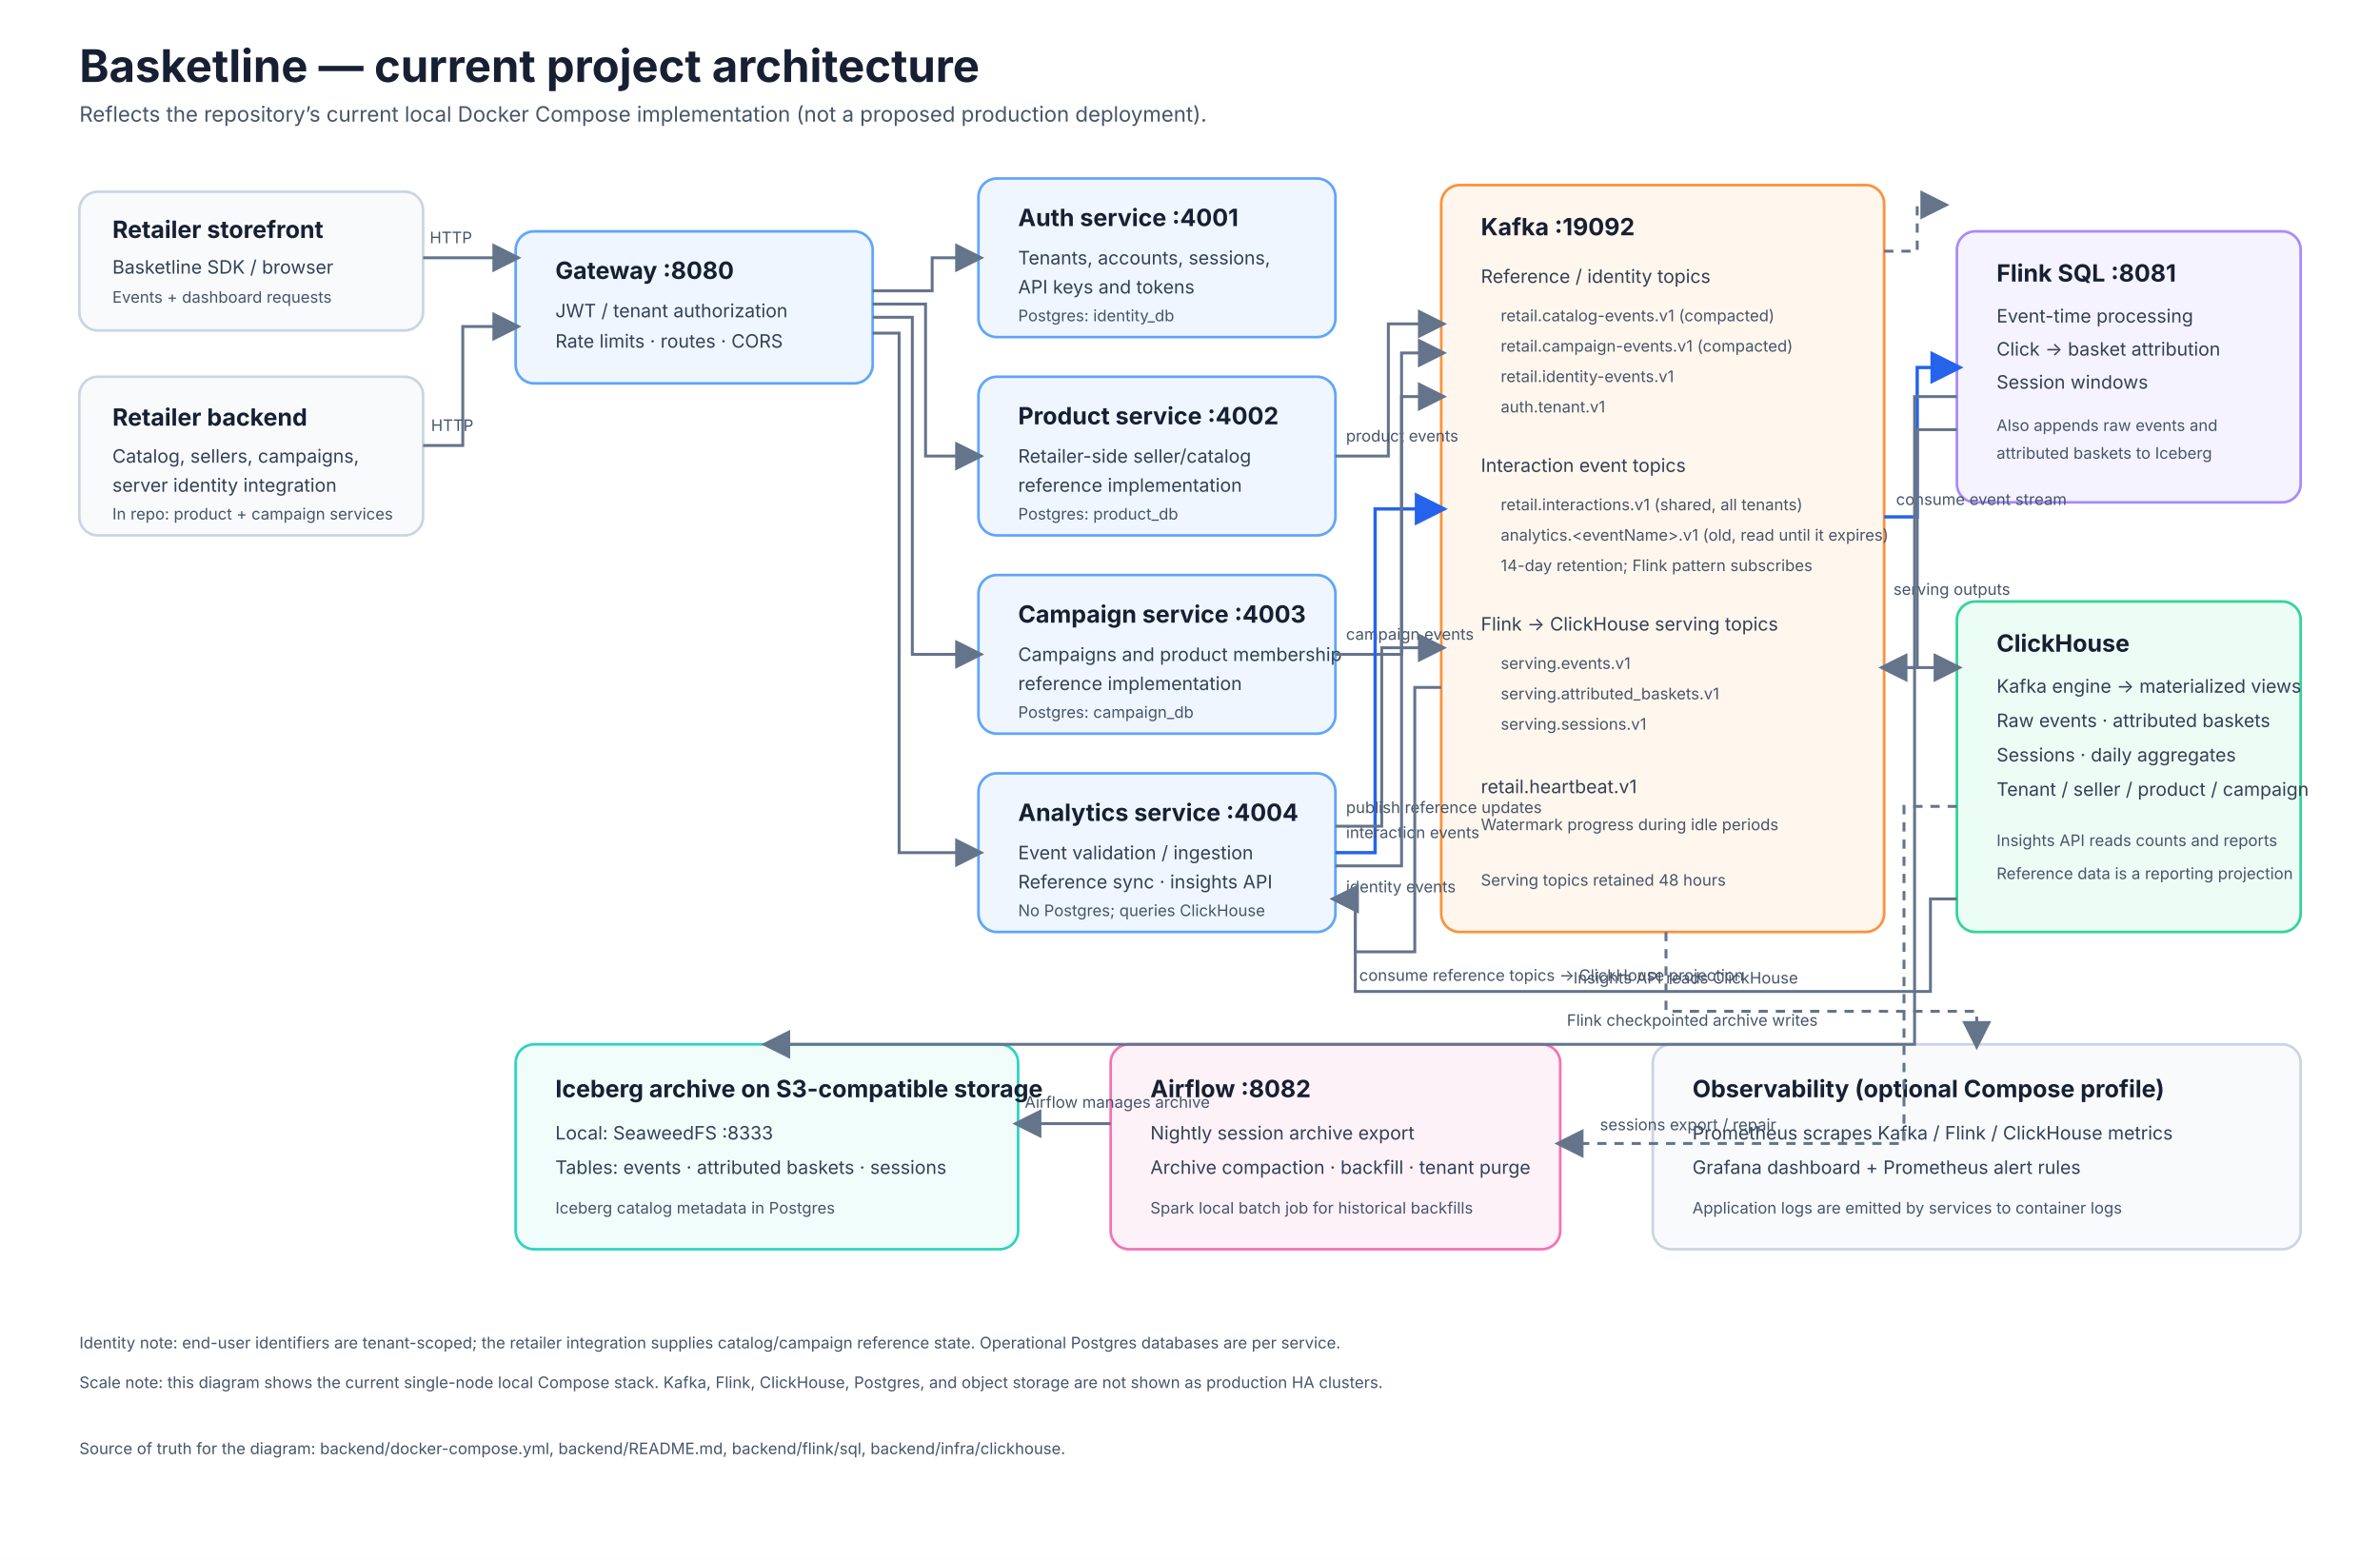
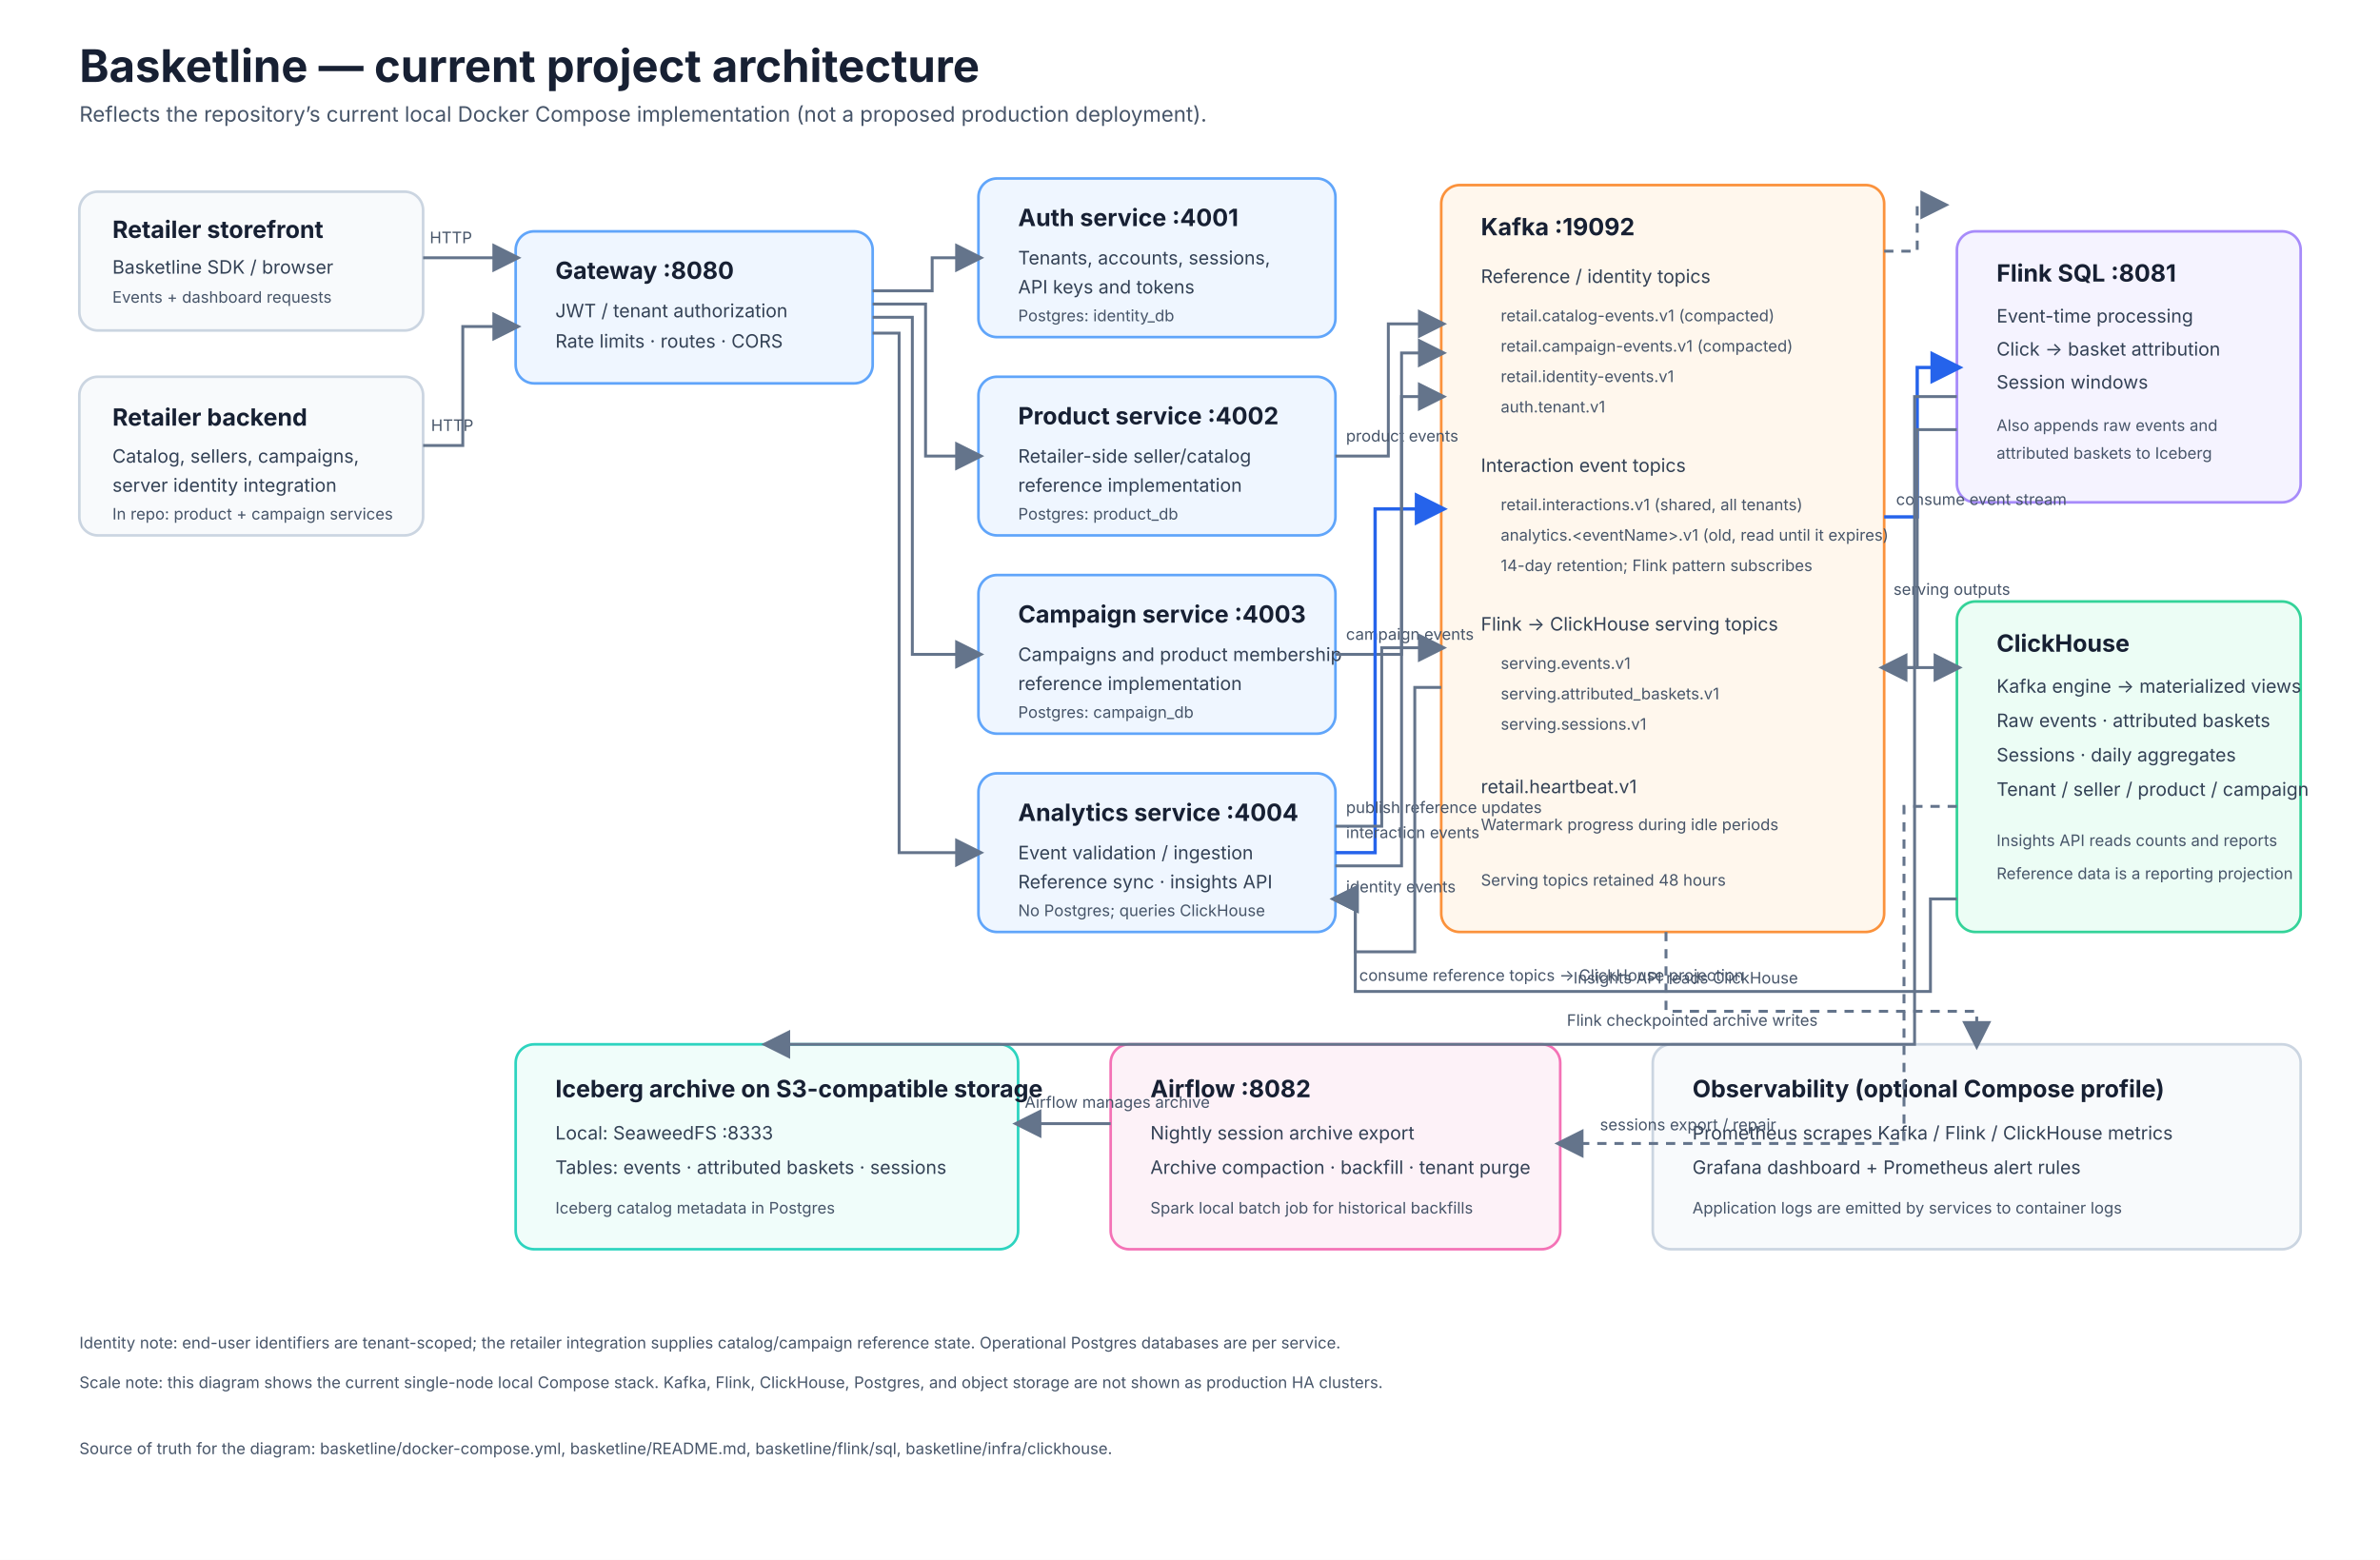
<svg xmlns="http://www.w3.org/2000/svg" width="1800" height="1180" viewBox="0 0 1800 1180" role="img" aria-labelledby="title desc">
  <defs>
    <marker id="arrow" markerWidth="10" markerHeight="10" refX="8" refY="5" orient="auto">
      <path d="M0,0 L10,5 L0,10 z" fill="#64748b" />
    </marker>
    <marker id="arrowBlue" markerWidth="10" markerHeight="10" refX="8" refY="5" orient="auto">
      <path d="M0,0 L10,5 L0,10 z" fill="#2563eb" />
    </marker>
    <style>
      text{font-family:Inter,-apple-system,BlinkMacSystemFont,"Segoe UI",sans-serif;fill:#172033}
      .title{font-size:34px;font-weight:750}.sub{font-size:16px;fill:#475569}
      .head{font-size:18px;font-weight:700}.body{font-size:14px;fill:#334155}.small{font-size:12px;fill:#475569}
      .box{rx:14;stroke-width:2}.infra{fill:#f8fafc;stroke:#cbd5e1}.svc{fill:#eff6ff;stroke:#60a5fa}.kafka{fill:#fff7ed;stroke:#fb923c}.proc{fill:#f5f3ff;stroke:#a78bfa}.db{fill:#ecfdf5;stroke:#34d399}.archive{fill:#f0fdfa;stroke:#2dd4bf}.ops{fill:#fdf2f8;stroke:#f472b6}
      .arrow{fill:none;stroke:#64748b;stroke-width:2.2;marker-end:url(#arrow)}.bluearrow{fill:none;stroke:#2563eb;stroke-width:2.5;marker-end:url(#arrowBlue)}
      .dashed{stroke-dasharray:7 6}
    </style>
  </defs>
  <rect width="1800" height="1180" fill="#ffffff" />
  <text x="60" y="62" class="title">Basketline — current project architecture</text>
  <text x="60" y="92" class="sub">Reflects the repository’s current local Docker Compose implementation (not a proposed production deployment).</text>
  <rect x="60" y="145" width="260" height="105" class="box infra" />
  <text x="85" y="180" class="head">Retailer storefront</text>
  <text x="85" y="207" class="body">Basketline SDK / browser</text>
  <text x="85" y="229" class="small">Events + dashboard requests</text>
  <rect x="60" y="285" width="260" height="120" class="box infra" />
  <text x="85" y="322" class="head">Retailer backend</text>
  <text x="85" y="350" class="body">Catalog, sellers, campaigns,</text>
  <text x="85" y="372" class="body">server identity integration</text>
  <text x="85" y="393" class="small">In repo: product + campaign services</text>
  <rect x="390" y="175" width="270" height="115" class="box svc" />
  <text x="420" y="211" class="head">Gateway :8080</text>
  <text x="420" y="240" class="body">JWT / tenant authorization</text>
  <text x="420" y="263" class="body">Rate limits · routes · CORS</text>
  <rect x="740" y="135" width="270" height="120" class="box svc" />
  <text x="770" y="171" class="head">Auth service :4001</text>
  <text x="770" y="200" class="body">Tenants, accounts, sessions,</text>
  <text x="770" y="222" class="body">API keys and tokens</text>
  <text x="770" y="243" class="small">Postgres: identity_db</text>
  <rect x="740" y="285" width="270" height="120" class="box svc" />
  <text x="770" y="321" class="head">Product service :4002</text>
  <text x="770" y="350" class="body">Retailer-side seller/catalog</text>
  <text x="770" y="372" class="body">reference implementation</text>
  <text x="770" y="393" class="small">Postgres: product_db</text>
  <rect x="740" y="435" width="270" height="120" class="box svc" />
  <text x="770" y="471" class="head">Campaign service :4003</text>
  <text x="770" y="500" class="body">Campaigns and product membership</text>
  <text x="770" y="522" class="body">reference implementation</text>
  <text x="770" y="543" class="small">Postgres: campaign_db</text>
  <rect x="740" y="585" width="270" height="120" class="box svc" />
  <text x="770" y="621" class="head">Analytics service :4004</text>
  <text x="770" y="650" class="body">Event validation / ingestion</text>
  <text x="770" y="672" class="body">Reference sync · insights API</text>
  <text x="770" y="693" class="small">No Postgres; queries ClickHouse</text>
  <rect x="1090" y="140" width="335" height="565" class="box kafka" />
  <text x="1120" y="178" class="head">Kafka :19092</text>
  <text x="1120" y="214" class="body">Reference / identity topics</text>
  <text x="1135" y="243" class="small">retail.catalog-events.v1 (compacted)</text>
  <text x="1135" y="266" class="small">retail.campaign-events.v1 (compacted)</text>
  <text x="1135" y="289" class="small">retail.identity-events.v1</text>
  <text x="1135" y="312" class="small">auth.tenant.v1</text>
  <text x="1120" y="357" class="body">Interaction event topics</text>
  <text x="1135" y="386" class="small">retail.interactions.v1 (shared, all tenants)</text>
  <text x="1135" y="409" class="small">analytics.&lt;eventName&gt;.v1 (old, read until it expires)</text>
  <text x="1135" y="432" class="small">14-day retention; Flink pattern subscribes</text>
  <text x="1120" y="477" class="body">Flink → ClickHouse serving topics</text>
  <text x="1135" y="506" class="small">serving.events.v1</text>
  <text x="1135" y="529" class="small">serving.attributed_baskets.v1</text>
  <text x="1135" y="552" class="small">serving.sessions.v1</text>
  <text x="1120" y="600" class="body">retail.heartbeat.v1</text>
  <text x="1120" y="628" class="small">Watermark progress during idle periods</text>
  <text x="1120" y="670" class="small">Serving topics retained 48 hours</text>
  <rect x="1480" y="175" width="260" height="205" class="box proc" />
  <text x="1510" y="213" class="head">Flink SQL :8081</text>
  <text x="1510" y="244" class="body">Event-time processing</text>
  <text x="1510" y="269" class="body">Click → basket attribution</text>
  <text x="1510" y="294" class="body">Session windows</text>
  <text x="1510" y="326" class="small">Also appends raw events and</text>
  <text x="1510" y="347" class="small">attributed baskets to Iceberg</text>
  <rect x="1480" y="455" width="260" height="250" class="box db" />
  <text x="1510" y="493" class="head">ClickHouse</text>
  <text x="1510" y="524" class="body">Kafka engine → materialized views</text>
  <text x="1510" y="550" class="body">Raw events · attributed baskets</text>
  <text x="1510" y="576" class="body">Sessions · daily aggregates</text>
  <text x="1510" y="602" class="body">Tenant / seller / product / campaign</text>
  <text x="1510" y="640" class="small">Insights API reads counts and reports</text>
  <text x="1510" y="665" class="small">Reference data is a reporting projection</text>
  <rect x="390" y="790" width="380" height="155" class="box archive" />
  <text x="420" y="830" class="head">Iceberg archive on S3-compatible storage</text>
  <text x="420" y="862" class="body">Local: SeaweedFS :8333</text>
  <text x="420" y="888" class="body">Tables: events · attributed baskets · sessions</text>
  <text x="420" y="918" class="small">Iceberg catalog metadata in Postgres</text>
  <rect x="840" y="790" width="340" height="155" class="box ops" />
  <text x="870" y="830" class="head">Airflow :8082</text>
  <text x="870" y="862" class="body">Nightly session archive export</text>
  <text x="870" y="888" class="body">Archive compaction · backfill · tenant purge</text>
  <text x="870" y="918" class="small">Spark local batch job for historical backfills</text>
  <rect x="1250" y="790" width="490" height="155" class="box infra" />
  <text x="1280" y="830" class="head">Observability (optional Compose profile)</text>
  <text x="1280" y="862" class="body">Prometheus scrapes Kafka / Flink / ClickHouse metrics</text>
  <text x="1280" y="888" class="body">Grafana dashboard + Prometheus alert rules</text>
  <text x="1280" y="918" class="small">Application logs are emitted by services to container logs</text>
  <path d="M320 195 H390" class="arrow" />
  <text x="325" y="184" class="small">HTTP</text>
  <path d="M320 337 H350 V247 H390" class="arrow" />
  <text x="326" y="326" class="small">HTTP</text>
  <path d="M660 220 H705 V195 H740" class="arrow" />
  <path d="M660 230 H700 V345 H740" class="arrow" />
  <path d="M660 240 H690 V495 H740" class="arrow" />
  <path d="M660 252 H680 V645 H740" class="arrow" />
  <path d="M1010 345 H1050 V245 H1090" class="arrow" />
  <text x="1018" y="334" class="small">product events</text>
  <path d="M1010 495 H1060 V267 H1090" class="arrow" />
  <text x="1018" y="484" class="small">campaign events</text>
  <path d="M1010 645 H1040 V385 H1090" class="bluearrow" />
  <text x="1018" y="634" class="small">interaction events</text>
  <path d="M1010 655 H1060 V300 H1090" class="arrow" />
  <text x="1018" y="675" class="small">identity events</text>
  <path d="M1010 625 H1045 V490 H1090" class="arrow" />
  <text x="1018" y="615" class="small">publish reference updates</text>
  <path d="M1090 520 H1070 V720 H1025 V680 H1010" class="arrow" />
  <text x="1028" y="742" class="small">consume reference topics → ClickHouse projection</text>
  <path d="M1425 391 H1450 V278 H1480" class="bluearrow" />
  <text x="1434" y="382" class="small">consume event stream</text>
  <path d="M1480 325 H1450 V505 H1425" class="arrow" />
  <text x="1432" y="450" class="small">serving outputs</text>
  <path d="M1425 505 H1480" class="arrow" />
  <path d="M1480 680 H1460 V750 H1025 V680 H1010" class="arrow" />
  <text x="1190" y="744" class="small">Insights API reads ClickHouse</text>
  <path d="M1480 300 H1448 V790 H580 V790" class="arrow" />
  <text x="1185" y="776" class="small">Flink checkpointed archive writes</text>
  <path d="M1480 610 H1440 V865 H1180" class="arrow dashed" />
  <text x="1210" y="855" class="small">sessions export / repair</text>
  <path d="M840 850 H770" class="arrow" />
  <text x="775" y="838" class="small">Airflow manages archive</text>
  <path d="M1260 705 V765 H1495 V790" class="arrow dashed" />
  <path d="M1425 190 H1450 V155 H1470" class="arrow dashed" />
  <text x="60" y="1020" class="small">Identity note: end-user identifiers are tenant-scoped; the retailer integration supplies catalog/campaign reference state. Operational Postgres databases are per service.</text>
  <text x="60" y="1050" class="small">Scale note: this diagram shows the current single-node local Compose stack. Kafka, Flink, ClickHouse, Postgres, and object storage are not shown as production HA clusters.</text>
-   <text x="60" y="1100" class="small">Source of truth for the diagram: backend/docker-compose.yml, backend/README.md, backend/flink/sql, backend/infra/clickhouse.</text>
+   <text x="60" y="1100" class="small">Source of truth for the diagram: basketline/docker-compose.yml, basketline/README.md, basketline/flink/sql, basketline/infra/clickhouse.</text>
</svg>
